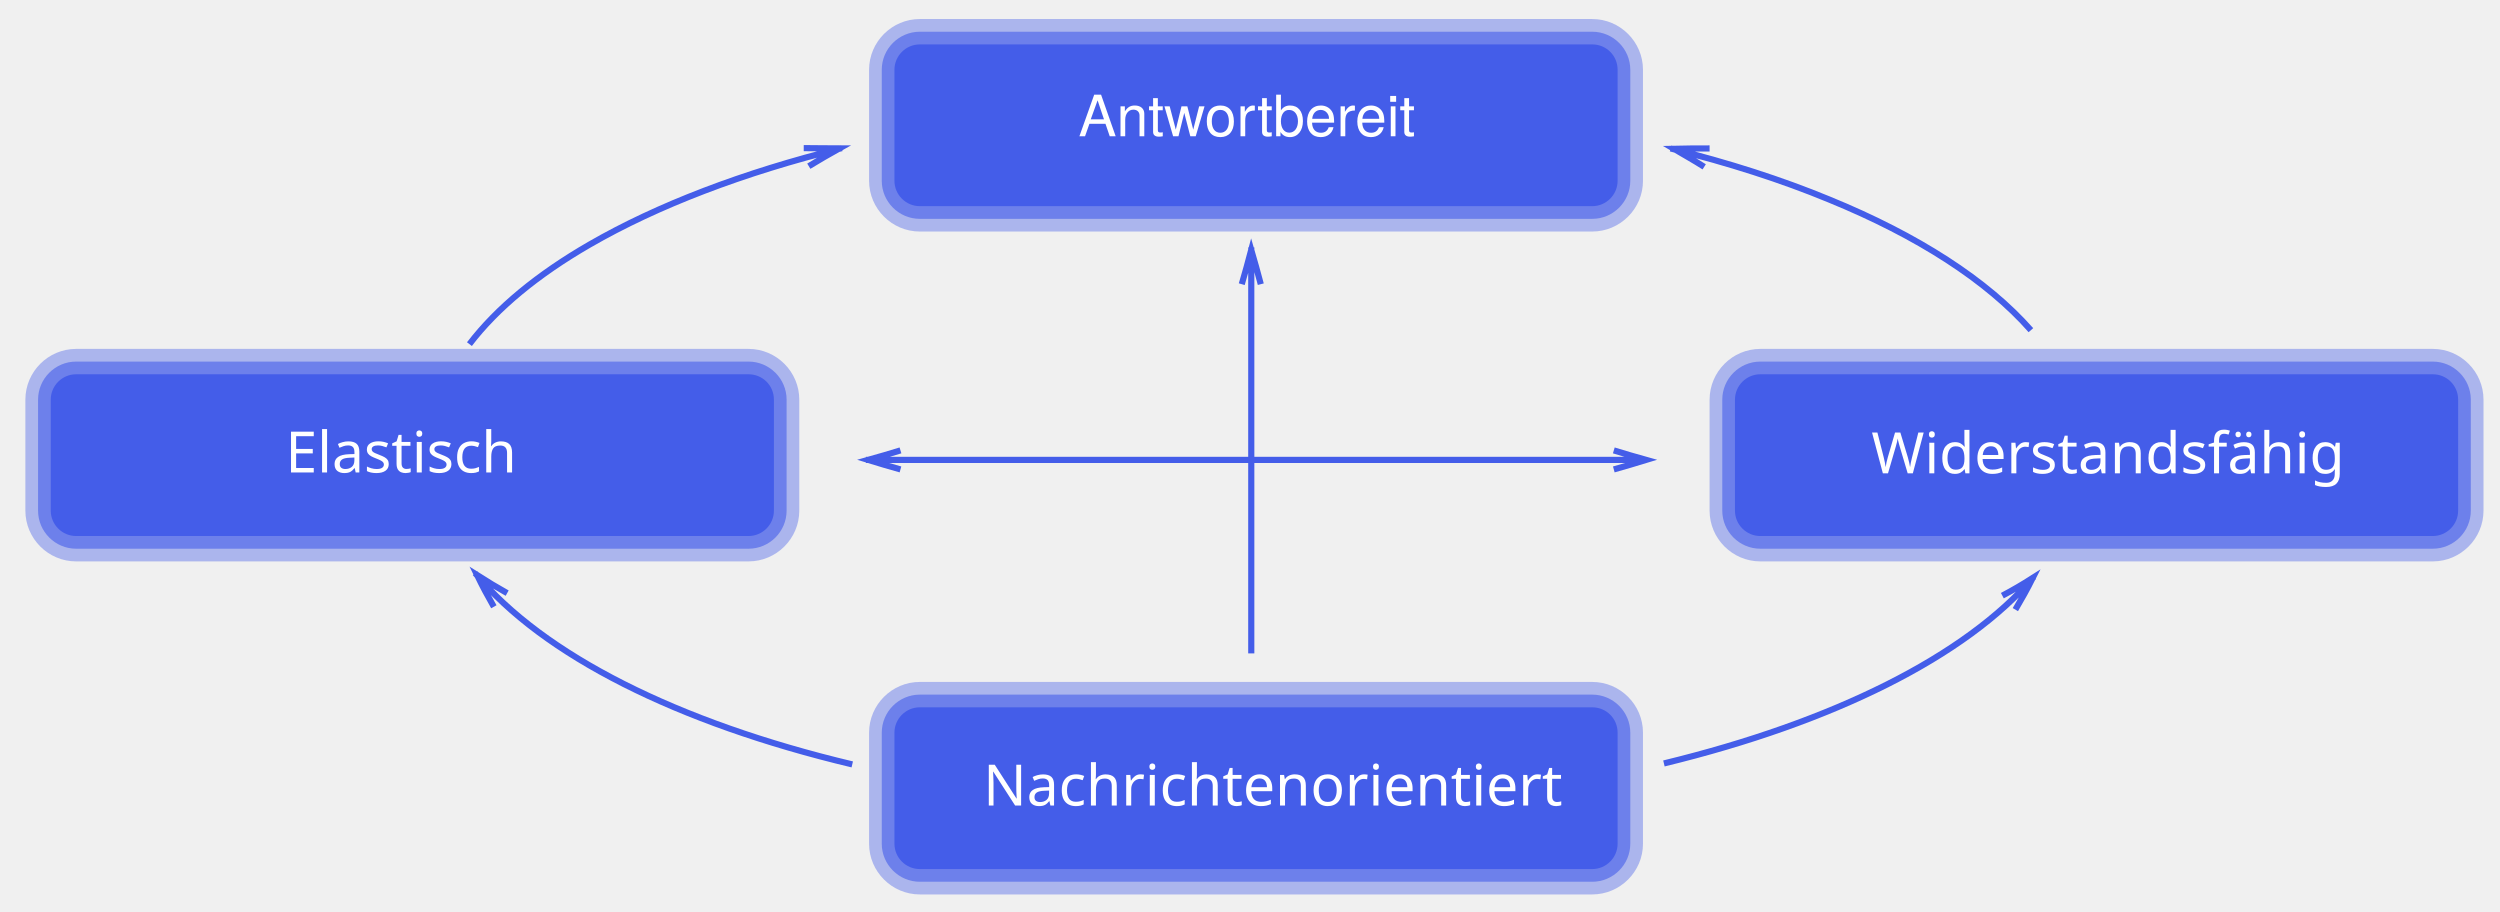
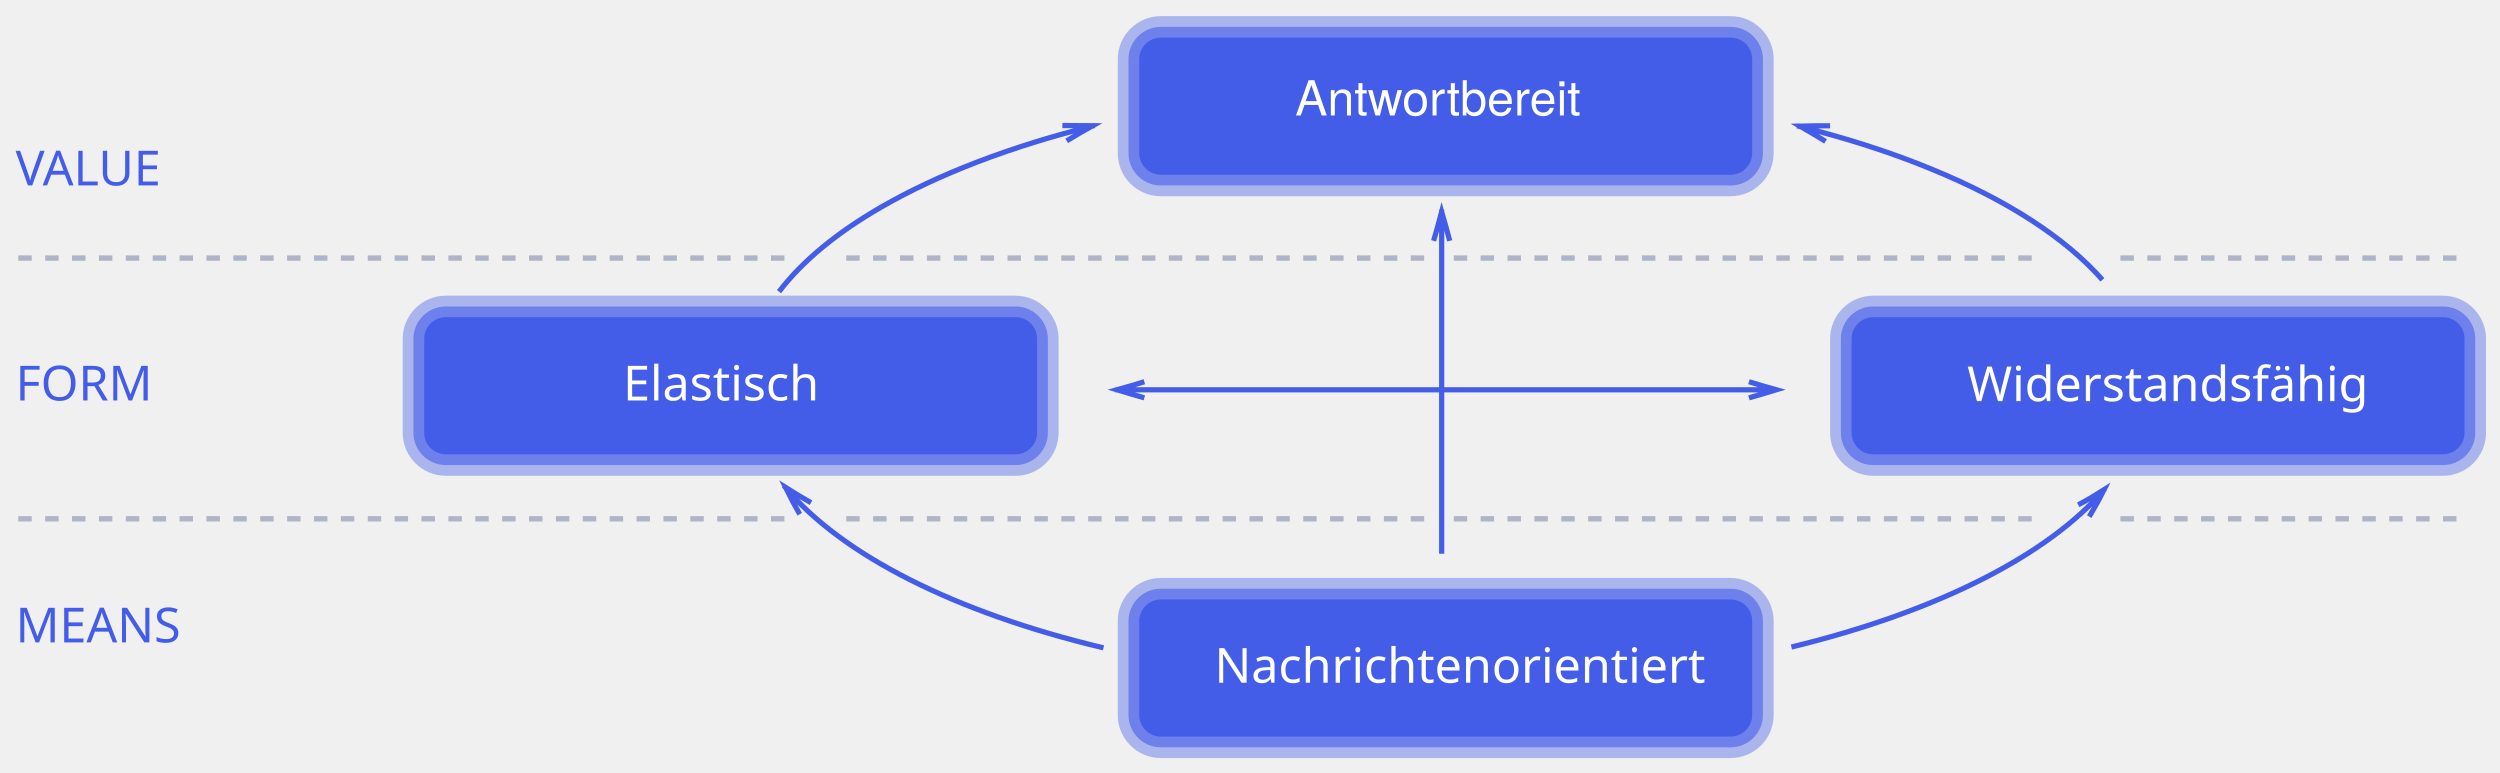
- <svg xmlns="http://www.w3.org/2000/svg" version="1.1" x="0px" y="0px" viewBox="0 0 788.2 287.3" enable-background="new 0 0 788.2 287.3" xml:space="preserve">
-   <g id="Layer_1">
+ <svg xmlns="http://www.w3.org/2000/svg" version="1.1" id="Layer_1" x="0px" y="0px" viewBox="0 0 930 287.3" style="enable-background:new 0 0 930 287.3;" xml:space="preserve">
+   <style type="text/css">
+ 	.st0{fill:none;stroke:#AFB4C6;stroke-width:2;stroke-miterlimit:10;stroke-dasharray:5;}
+ 	.st1{fill:#445DE9;}
+ 	.st2{font-family:'HelveticaNeue-Bold';}
+ 	.st3{font-size:18px;}
+ 	.st4{opacity:0.4;fill:#445DE9;enable-background:new    ;}
+ 	.st5{opacity:0.6;fill:#445DE9;enable-background:new    ;}
+ 	.st6{fill:#FFFFFF;}
+ 	.st7{font-family:'HelveticaNeue';}
+ 	.st8{font-family:'HelveticaNeue-Medium';}
+ 	.st9{fill:none;stroke:#445DE9;stroke-width:1.94;stroke-miterlimit:10;}
+ </style>
+   <g>
    <g>
-       <path opacity="0.4" fill-rule="evenodd" clip-rule="evenodd" fill="#445DE9" d="M290,73c-8.8,0-16-7.2-16-16V22    c0-8.8,7.2-16,16-16h212c8.8,0,16,7.2,16,16v35c0,8.8-7.2,16-16,16H290z" />
-       <path opacity="0.6" fill-rule="evenodd" clip-rule="evenodd" fill="#445DE9" d="M290,69c-6.6,0-12-5.4-12-12V22    c0-6.6,5.4-12,12-12h212c6.6,0,12,5.4,12,12v35c0,6.6-5.4,12-12,12H290z" />
-       <path fill-rule="evenodd" clip-rule="evenodd" fill="#445DE9" d="M502,14H290c-4.4,0-8,3.6-8,8v35c0,4.4,3.6,8,8,8h212    c4.4,0,8-3.6,8-8V22C510,17.5,506.4,14,502,14z" />
-       <text transform="matrix(1 0 0 1 340 42.9651)" fill="#FFFFFF" font-family="'HelveticaNeue'" font-size="18">Antwortbereit</text>
+       <line class="st0" x1="6.8" y1="96" x2="291.8" y2="96" />
+       <line class="st0" x1="314.8" y1="96" x2="533.8" y2="96" />
+       <line class="st0" x1="540.8" y1="96" x2="757.8" y2="96" />
+       <line class="st0" x1="788.8" y1="96" x2="914.8" y2="96" />
+     </g>
+     <g>
+       <line class="st0" x1="6.8" y1="193" x2="291.8" y2="193" />
+       <line class="st0" x1="314.8" y1="193" x2="531.8" y2="193" />
+       <line class="st0" x1="540.8" y1="193" x2="757.8" y2="193" />
+       <line class="st0" x1="788.8" y1="193" x2="914.8" y2="193" />
+     </g>
+     <g>
+       <text transform="matrix(1 0 0 1 5.7999 148.965)" class="st1 st2 st3">FORM</text>
+       <text transform="matrix(1 0 0 1 5.7999 238.965)" class="st1 st2 st3">MEANS</text>
+       <text transform="matrix(1 0 0 1 5.7999 68.965)" class="st1 st2 st3">VALUE</text>
+     </g>
+   </g>
+   <g id="Layer_1_1_">
+     <g>
+       <path class="st4" d="M431.8,73c-8.8,0-16-7.2-16-16V22c0-8.8,7.2-16,16-16h212c8.8,0,16,7.2,16,16v35c0,8.8-7.2,16-16,16H431.8z" />
+       <path class="st5" d="M431.8,69c-6.6,0-12-5.4-12-12V22c0-6.6,5.4-12,12-12h212c6.6,0,12,5.4,12,12v35c0,6.6-5.4,12-12,12H431.8z" />
+       <path class="st1" d="M643.8,14h-212c-4.4,0-8,3.6-8,8v35c0,4.4,3.6,8,8,8h212c4.4,0,8-3.6,8-8V22C651.8,17.5,648.2,14,643.8,14z" />
+       <text transform="matrix(1 0 0 1 481.8 42.9651)" class="st6 st7 st3">Antwortbereit</text>
      <g>
-         <path opacity="0.4" fill-rule="evenodd" clip-rule="evenodd" fill="#445DE9" d="M555,177c-8.8,0-16-7.2-16-16v-35     c0-8.8,7.2-16,16-16h212c8.8,0,16,7.2,16,16v35c0,8.8-7.2,16-16,16H555z" />
-         <path opacity="0.6" fill-rule="evenodd" clip-rule="evenodd" fill="#445DE9" d="M555,173c-6.6,0-12-5.4-12-12v-35     c0-6.6,5.4-12,12-12h212c6.6,0,12,5.4,12,12v35c0,6.6-5.4,12-12,12H555z" />
-         <path fill-rule="evenodd" clip-rule="evenodd" fill="#445DE9" d="M767,118H555c-4.4,0-8,3.6-8,8v35c0,4.4,3.6,8,8,8h212     c4.4,0,8-3.6,8-8v-35C775,121.5,771.4,118,767,118z" />
-         <text transform="matrix(1 0 0 1 590 149.2253)" fill="#FFFFFF" font-family="'HelveticaNeue-Medium'" font-size="18">Widerstandsfähig</text>
+         <path class="st4" d="M696.8,177c-8.8,0-16-7.2-16-16v-35c0-8.8,7.2-16,16-16h212c8.8,0,16,7.2,16,16v35c0,8.8-7.2,16-16,16H696.8     z" />
+         <path class="st5" d="M696.8,173c-6.6,0-12-5.4-12-12v-35c0-6.6,5.4-12,12-12h212c6.6,0,12,5.4,12,12v35c0,6.6-5.4,12-12,12H696.8     z" />
+         <path class="st1" d="M908.8,118h-212c-4.4,0-8,3.6-8,8v35c0,4.4,3.6,8,8,8h212c4.4,0,8-3.6,8-8v-35     C916.8,121.5,913.2,118,908.8,118z" />
+         <text transform="matrix(1 0 0 1 731.8 149.2253)" class="st6 st8 st3">Widerstandsfähig</text>
      </g>
      <g>
-         <path opacity="0.4" fill-rule="evenodd" clip-rule="evenodd" fill="#445DE9" d="M290,282c-8.8,0-16-7.2-16-16v-35     c0-8.8,7.2-16,16-16h212c8.8,0,16,7.2,16,16v35c0,8.8-7.2,16-16,16H290z" />
-         <path opacity="0.6" fill-rule="evenodd" clip-rule="evenodd" fill="#445DE9" d="M290,278c-6.6,0-12-5.4-12-12v-35     c0-6.6,5.4-12,12-12h212c6.6,0,12,5.4,12,12v35c0,6.6-5.4,12-12,12H290z" />
-         <path fill-rule="evenodd" clip-rule="evenodd" fill="#445DE9" d="M502,223H290c-4.4,0-8,3.6-8,8v35c0,4.4,3.6,8,8,8h212     c4.4,0,8-3.6,8-8v-35C510,226.5,506.4,223,502,223z" />
+         <path class="st4" d="M431.8,282c-8.8,0-16-7.2-16-16v-35c0-8.8,7.2-16,16-16h212c8.8,0,16,7.2,16,16v35c0,8.8-7.2,16-16,16H431.8     z" />
+         <path class="st5" d="M431.8,278c-6.6,0-12-5.4-12-12v-35c0-6.6,5.4-12,12-12h212c6.6,0,12,5.4,12,12v35c0,6.6-5.4,12-12,12H431.8     z" />
+         <path class="st1" d="M643.8,223h-212c-4.4,0-8,3.6-8,8v35c0,4.4,3.6,8,8,8h212c4.4,0,8-3.6,8-8v-35     C651.8,226.5,648.2,223,643.8,223z" />
      </g>
-       <text transform="matrix(1 0 0 1 310 253.9655)" fill="#FFFFFF" font-family="'HelveticaNeue-Medium'" font-size="18">Nachrichtenorientiert</text>
+       <text transform="matrix(1 0 0 1 451.8 253.9655)" class="st6 st8 st3">Nachrichtenorientiert</text>
      <g>
-         <path opacity="0.4" fill-rule="evenodd" clip-rule="evenodd" fill="#445DE9" d="M24,177c-8.8,0-16-7.2-16-16v-35     c0-8.8,7.2-16,16-16h212c8.8,0,16,7.2,16,16v35c0,8.8-7.2,16-16,16H24z" />
-         <path opacity="0.6" fill-rule="evenodd" clip-rule="evenodd" fill="#445DE9" d="M24,173c-6.6,0-12-5.4-12-12v-35     c0-6.6,5.4-12,12-12h212c6.6,0,12,5.4,12,12v35c0,6.6-5.4,12-12,12H24z" />
-         <path fill-rule="evenodd" clip-rule="evenodd" fill="#445DE9" d="M236,118H24c-4.4,0-8,3.6-8,8v35c0,4.4,3.6,8,8,8h212     c4.4,0,8-3.6,8-8v-35C244,121.5,240.4,118,236,118z" />
-         <text transform="matrix(1 0 0 1 90 148.965)" fill="#FFFFFF" font-family="'HelveticaNeue-Medium'" font-size="18">Elastisch</text>
+         <path class="st4" d="M165.8,177c-8.8,0-16-7.2-16-16v-35c0-8.8,7.2-16,16-16h212c8.8,0,16,7.2,16,16v35c0,8.8-7.2,16-16,16H165.8     z" />
+         <path class="st5" d="M165.8,173c-6.6,0-12-5.4-12-12v-35c0-6.6,5.4-12,12-12h212c6.6,0,12,5.4,12,12v35c0,6.6-5.4,12-12,12H165.8     z" />
+         <path class="st1" d="M377.8,118h-212c-4.4,0-8,3.6-8,8v35c0,4.4,3.6,8,8,8h212c4.4,0,8-3.6,8-8v-35     C385.8,121.5,382.2,118,377.8,118z" />
+         <text transform="matrix(1 0 0 1 231.8 148.965)" class="st6 st8 st3">Elastisch</text>
      </g>
    </g>
  </g>
  <g id="Layer_2">
-     <path fill="none" stroke="#445DE9" stroke-width="1.94" stroke-miterlimit="10" d="M265.4,46.7c-31.1,7.7-58.2,18.1-79.5,30.4   c-16.3,9.4-29.2,20-37.9,31.4 M253.4,46.7c3.9,0,7.3,0.1,11.2,0.1c-3.4,1.9-6.3,3.6-9.6,5.6 M149.8,180.7   c21.3,25.8,63.9,47.2,118.9,60.3 M155.7,191.3c-2-3.5-3.6-6.5-5.3-10c3.3,2.1,6.1,3.8,9.5,5.7 M524.6,240.7   c53.5-13,95.2-33.8,116.6-58.8 M635.4,192.2c2-3.4,3.7-6.4,5.5-10c-3.3,2.1-6.2,3.8-9.6,5.6 M640.3,104.1   c-13.8-15.7-35.7-29.8-63.6-41.2c-15-6.2-31.8-11.6-50-16.1 M539,46.8c-3.9,0-7.3,0-11.3,0.1c3.4,2,6.3,3.6,9.6,5.7 M394.5,78v128    M391.5,89.6c1.1-3.8,2-7,3-10.8c1.1,3.8,2,7,3,10.8 M273,145h246 M283.9,148c-3.6-1-6.6-1.9-10.2-3c3.6-1,6.6-1.9,10.2-3    M508.8,148c3.6-1,6.6-1.9,10.2-3c-3.6-1-6.6-1.9-10.2-3" />
+     <path class="st9" d="M407.2,46.7c-31.1,7.7-58.2,18.1-79.5,30.4c-16.3,9.4-29.2,20-37.9,31.4 M395.2,46.7c3.9,0,7.3,0.1,11.2,0.1   c-3.4,1.9-6.3,3.6-9.6,5.6 M291.6,180.7c21.3,25.8,63.9,47.2,118.9,60.3 M297.5,191.3c-2-3.5-3.6-6.5-5.3-10   c3.3,2.1,6.1,3.8,9.5,5.7 M666.4,240.7c53.5-13,95.2-33.8,116.6-58.8 M777.2,192.2c2-3.4,3.7-6.4,5.5-10c-3.3,2.1-6.2,3.8-9.6,5.6    M782.1,104.1c-13.8-15.7-35.7-29.8-63.6-41.2c-15-6.2-31.8-11.6-50-16.1 M680.8,46.8c-3.9,0-7.3,0-11.3,0.1c3.4,2,6.3,3.6,9.6,5.7    M536.3,78v128 M533.3,89.6c1.1-3.8,2-7,3-10.8c1.1,3.8,2,7,3,10.8 M414.8,145h246 M425.7,148c-3.6-1-6.6-1.9-10.2-3   c3.6-1,6.6-1.9,10.2-3 M650.6,148c3.6-1,6.6-1.9,10.2-3c-3.6-1-6.6-1.9-10.2-3" />
  </g>
</svg>
